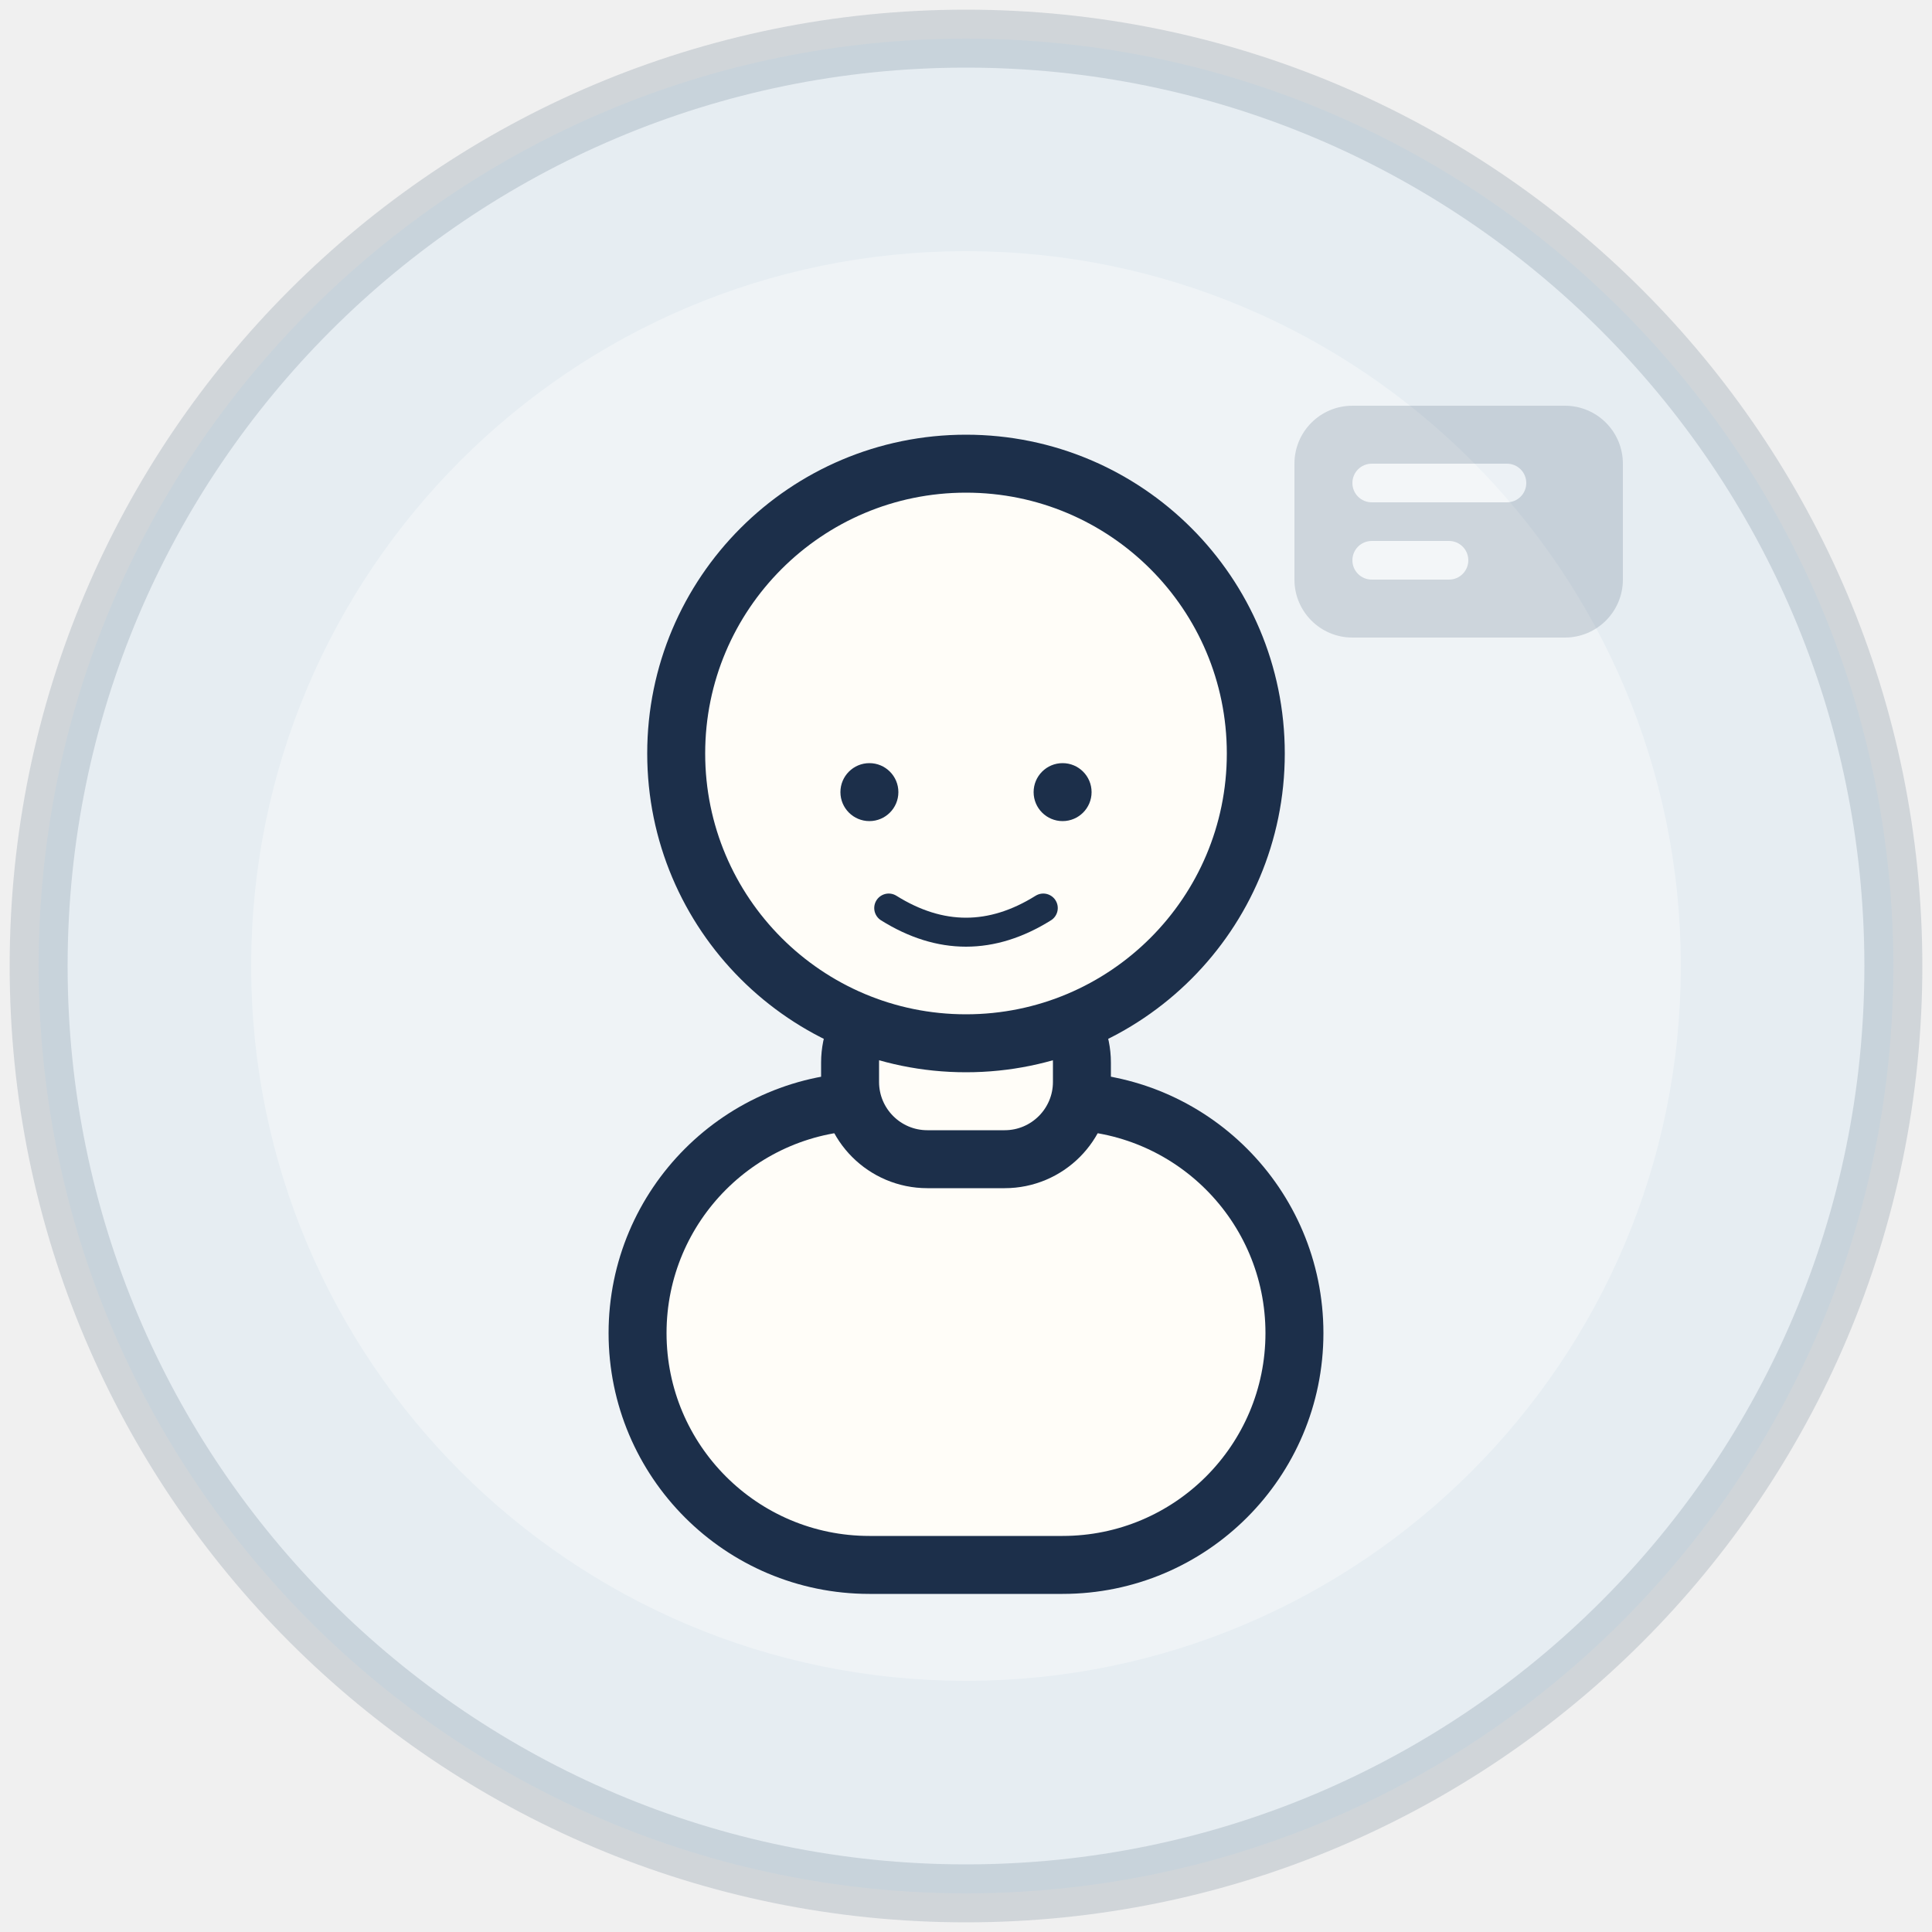
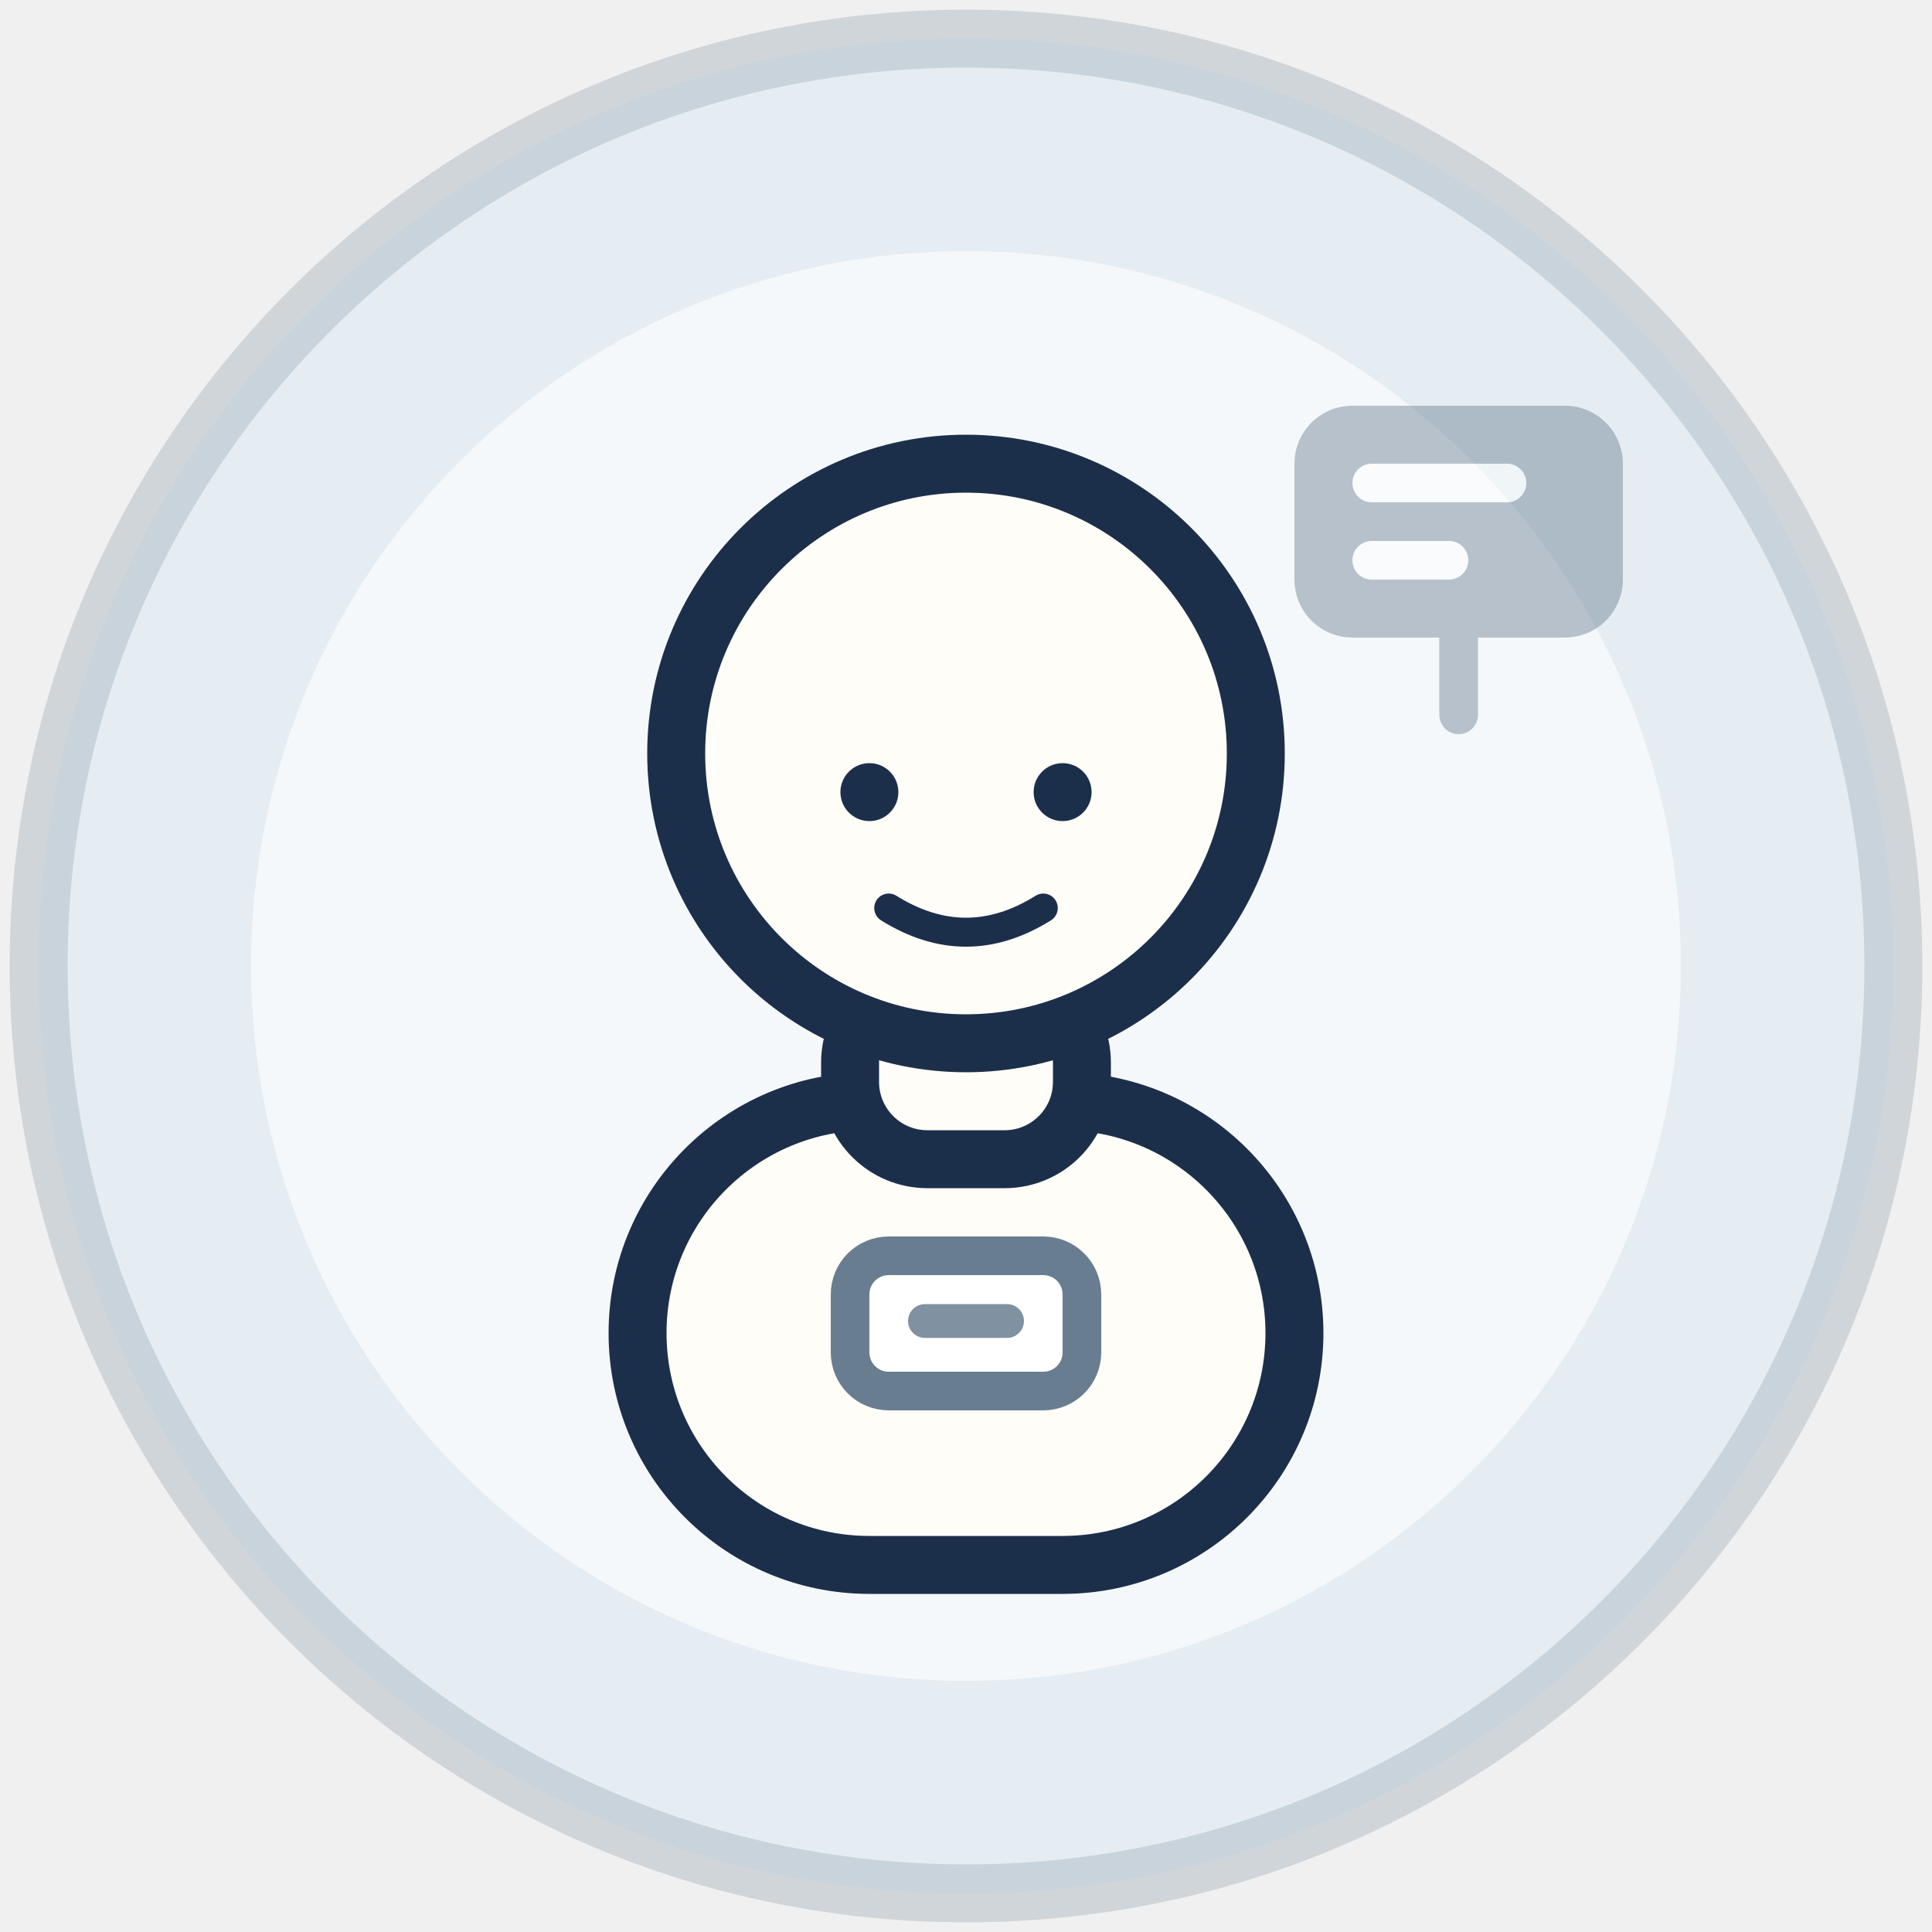
<svg xmlns="http://www.w3.org/2000/svg" viewBox="0 0 200 200">
  <circle cx="100" cy="100" r="96" fill="#E6EDF2" />
  <circle cx="100" cy="100" r="96" fill="none" stroke="#60758A" stroke-width="6" opacity="0.22" />
-   <circle cx="100" cy="100" r="74" fill="rgba(255,255,255,0.34)" />
-   <g opacity="0.24">
+   <circle cx="100" cy="100" r="74" fill="rgba(255,255,255,0.62)" />
+   <g opacity="0.42">
    <rect x="134" y="42" width="34" height="24" rx="6" fill="#60758A" />
    <rect x="140" y="48" width="18" height="4" rx="2" fill="white" />
    <rect x="140" y="56" width="12" height="4" rx="2" fill="white" />
+     <path d="M151 66 v8" stroke="#60758A" stroke-width="4" stroke-linecap="round" />
  </g>
  <g>
    <rect x="66" y="114" width="68" height="48" rx="24" fill="#FFFDF8" stroke="#1C2F4A" stroke-width="6" />
    <rect x="88" y="102" width="24" height="18" rx="8" fill="#FFFDF8" stroke="#1C2F4A" stroke-width="6" />
    <circle cx="100" cy="78" r="30" fill="#FFFDF8" stroke="#1C2F4A" stroke-width="6" />
    <circle cx="90" cy="82" r="3" fill="#1C2F4A" />
    <circle cx="110" cy="82" r="3" fill="#1C2F4A" />
    <path d="M92 94 Q100 99 108 94" stroke="#1C2F4A" stroke-width="3" fill="none" stroke-linecap="round" />
+     <g opacity="0.94">
+       <rect x="88" y="130" width="24" height="14" rx="4" fill="white" stroke="#60758A" stroke-width="4" />
+       <rect x="94" y="135" width="12" height="3.5" rx="1.75" fill="#60758A" opacity="0.85" />
+     </g>
  </g>
</svg>
